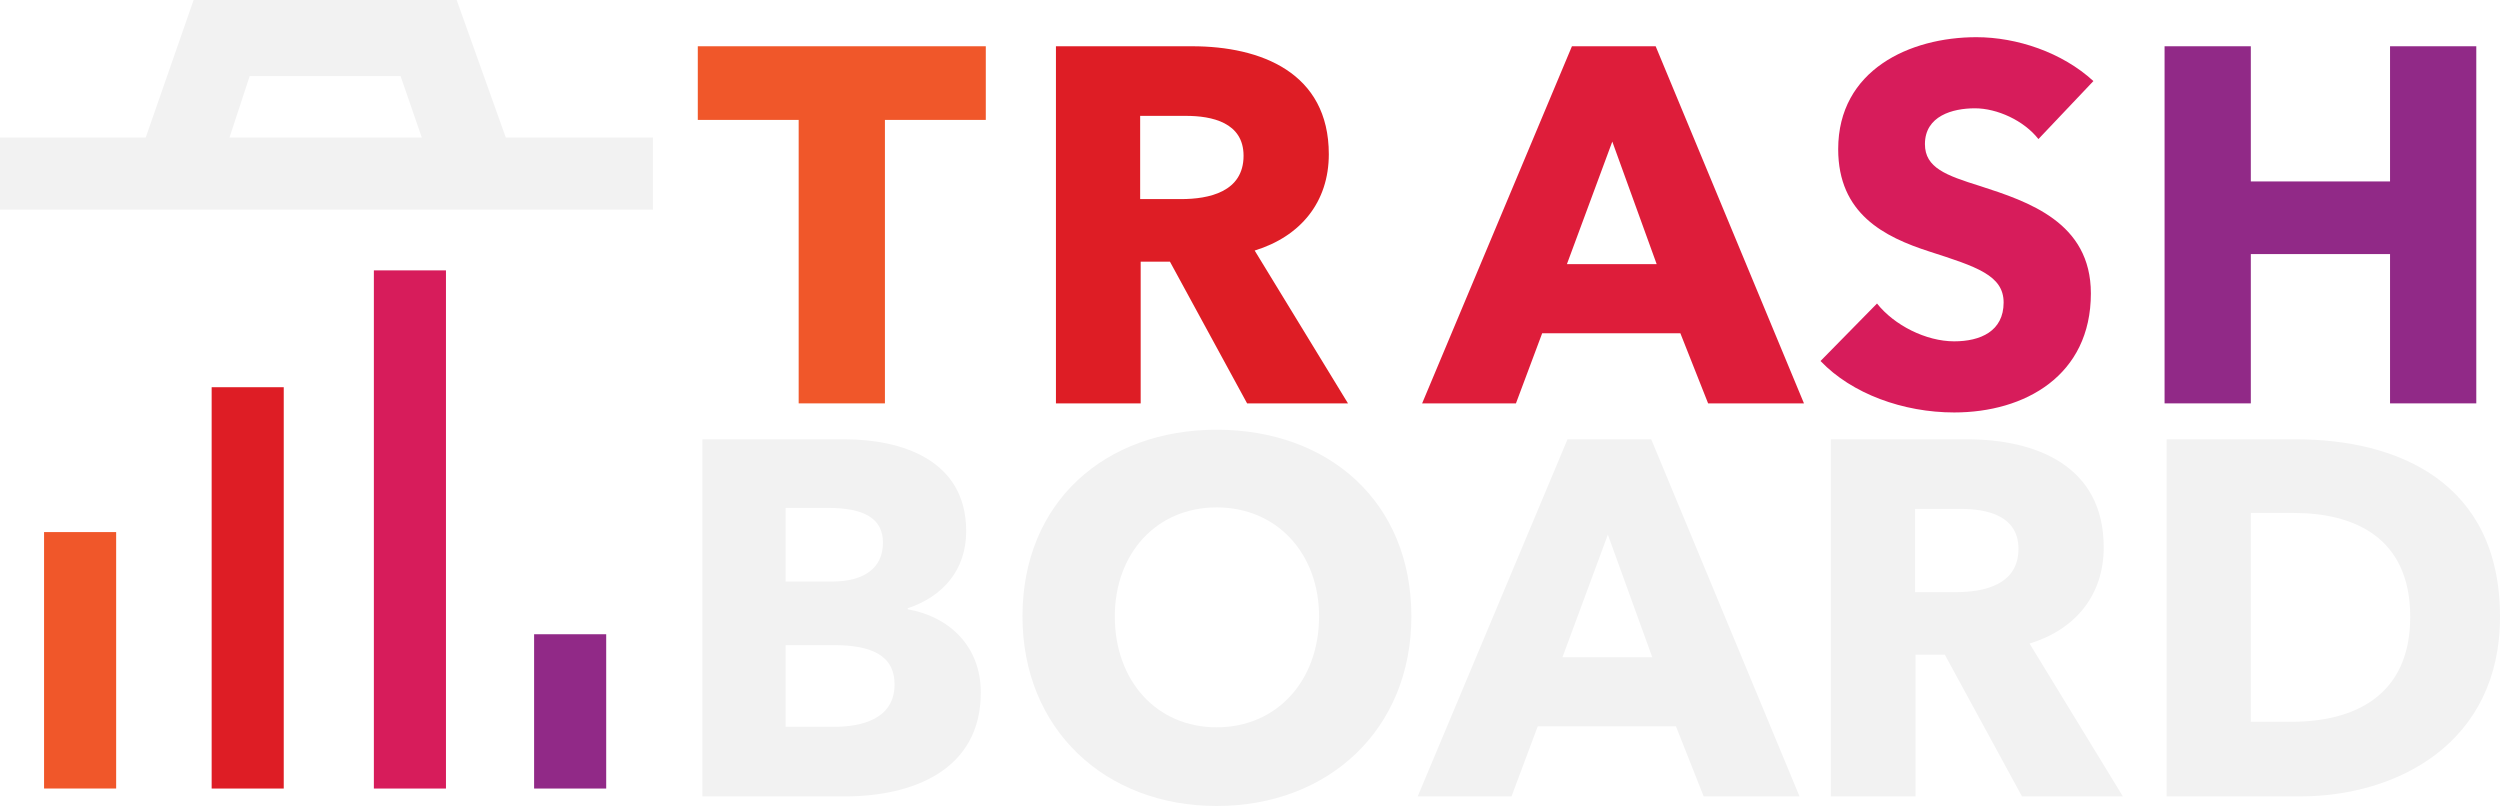
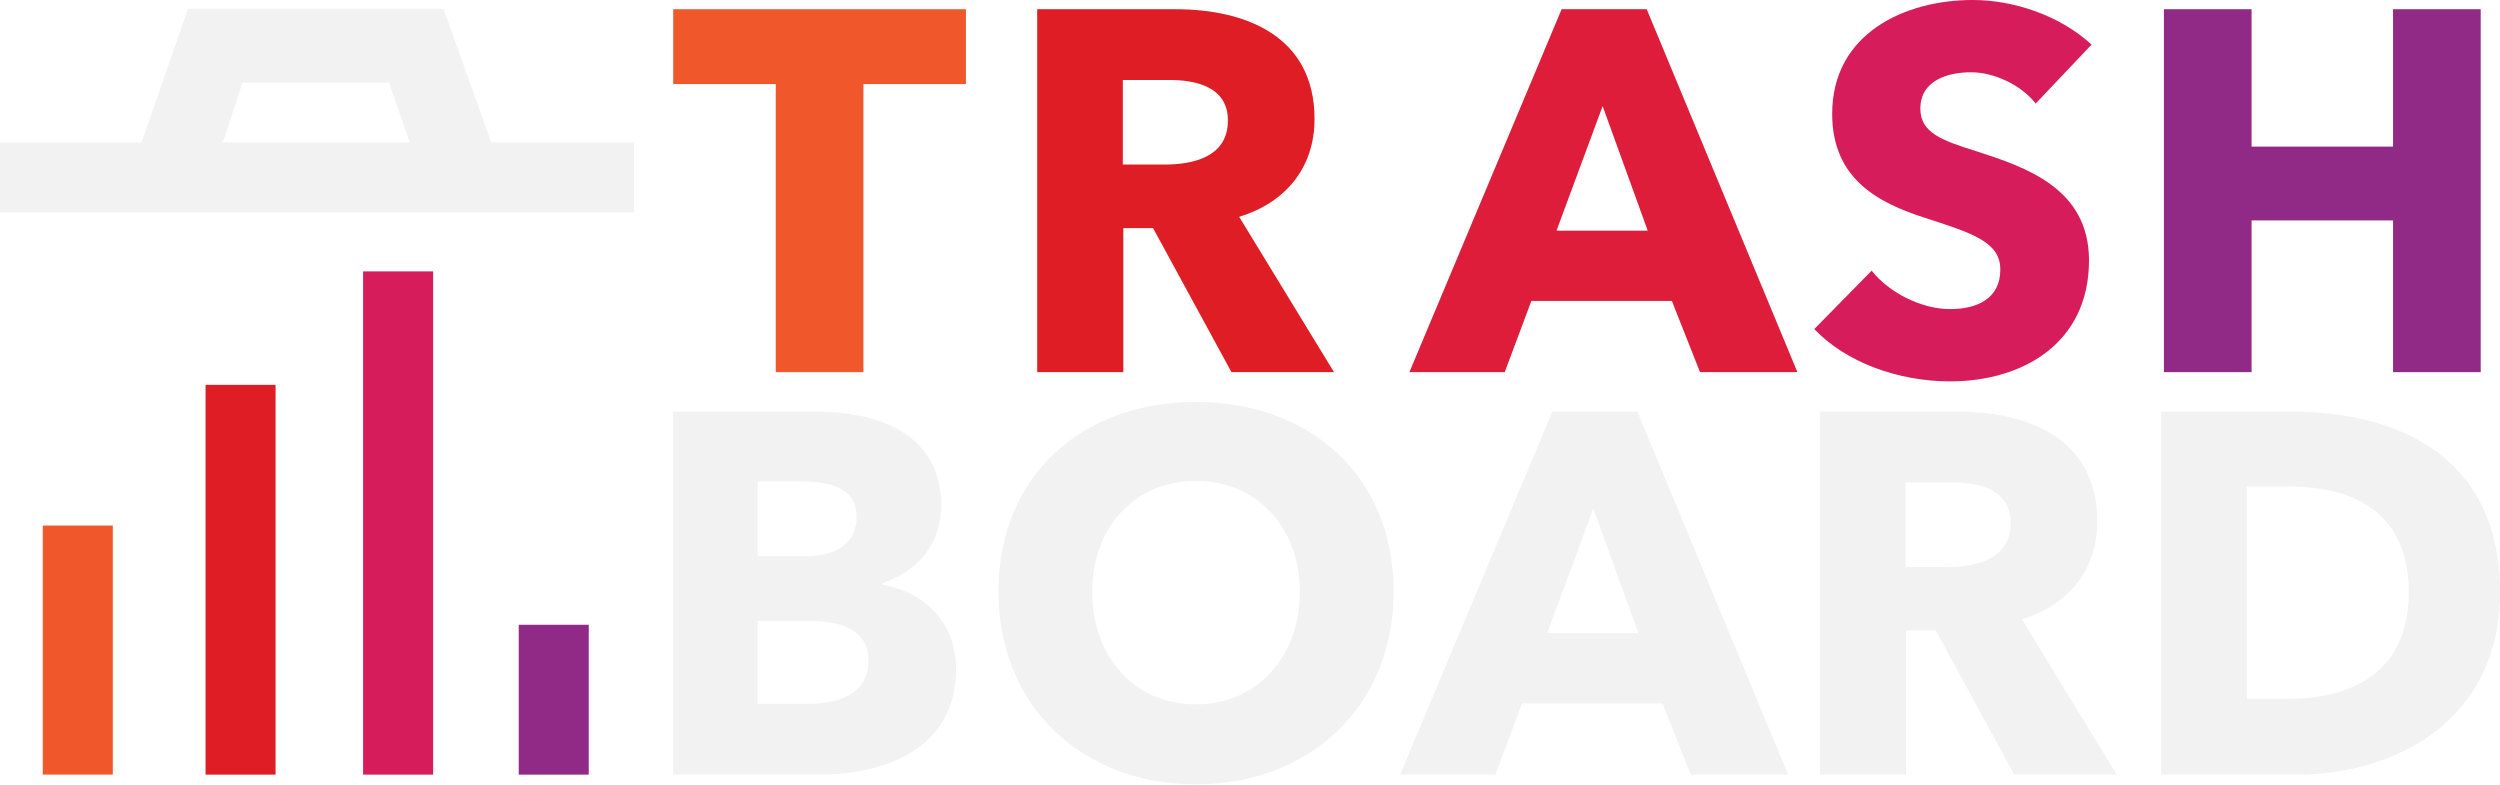
- <svg xmlns="http://www.w3.org/2000/svg" viewBox="0 0 88.462 28.52" version="1.1" id="svg8">
+ <svg xmlns="http://www.w3.org/2000/svg" viewBox="0 0 91.084 28.577" version="1.1" id="svg8">
  <defs id="defs2" />
-   <g id="layer1" transform="translate(-59.49079,-109.3375)">
+   <g id="layer1" transform="translate(-59.49079,-109.0175)">
    <path style="opacity:1;fill:#d71c5b;fill-opacity:1;stroke:none;stroke-width:0;stroke-miterlimit:4;stroke-dasharray:none;stroke-opacity:1" d="m 72.72,118.905 v 18.335 h 2.551 V 118.905 Z" id="path1003" />
    <path style="opacity:1;fill:#de1d25;fill-opacity:1;stroke:none;stroke-width:0;stroke-miterlimit:4;stroke-dasharray:none;stroke-opacity:1" d="m 66.98,123.039 v 14.201 h 2.551 v -14.201 z" id="path1001" />
    <path style="opacity:1;fill:#f0572a;fill-opacity:1;stroke:none;stroke-width:0;stroke-miterlimit:4;stroke-dasharray:none;stroke-opacity:1" d="m 61.05,128.165 v 9.074 h 2.551 v -9.074 z" id="path999" />
    <path style="opacity:1;fill:#912987;fill-opacity:1;stroke:none;stroke-width:0;stroke-miterlimit:4;stroke-dasharray:none;stroke-opacity:1" d="m 78.39,131.78 v 5.46 h 2.551 v -5.46 z" id="rect845-3" />
    <g aria-label="TRASHBOARD" transform="matrix(0.3713935,0,0,0.3713935,-100.6334,-50.47759)" style="font-style:normal;font-variant:normal;font-weight:normal;font-stretch:normal;font-size:40px;line-height:1.25;font-family:'Samyak Tamil';-inkscape-font-specification:'Samyak Tamil';letter-spacing:0.107px;word-spacing:0px;fill:#f2f2f2;fill-opacity:1;stroke:none" id="flowRoot972">
      <g id="g4675" style="fill:#f2f2f2">
        <rect y="114.204" x="59.491" height="2.551" width="23.104" id="rect845" style="opacity:1;fill:#f2f2f2;fill-opacity:1;stroke:#3b3b3d;stroke-width:0;stroke-miterlimit:4;stroke-dasharray:none;stroke-opacity:1" transform="matrix(2.692562,0,0,2.692562,270.9616,135.9141)" />
        <path id="path924" d="m 64.499,114.629 1.843,-5.292 h 9.308 l 2.126,5.953 -3.213,-0.661 -0.898,-2.599 h -5.339 l -1.087,3.307 z" style="fill:#f2f2f2;fill-opacity:1;stroke:#3b3b3d;stroke-width:0;stroke-linecap:butt;stroke-linejoin:miter;stroke-miterlimit:4;stroke-dasharray:none;stroke-opacity:1" transform="matrix(2.692562,0,0,2.692562,270.9616,135.9141)" />
-         <path id="path4599" style="font-style:normal;font-variant:normal;font-weight:bold;font-stretch:normal;font-family:'Avenir Next LT Pro';-inkscape-font-specification:'Avenir Next LT Pro Bold';letter-spacing:0.107px;fill:#f0572a;fill-opacity:1;stroke-width:1.201" d="m 525.067,441.736 v -7.016 H 497.627 v 7.016 h 9.611 v 27.008 h 8.218 v -27.008 z" />
-         <path id="path4601" style="font-style:normal;font-variant:normal;font-weight:bold;font-stretch:normal;font-family:'Avenir Next LT Pro';-inkscape-font-specification:'Avenir Next LT Pro Bold';letter-spacing:0.107px;fill:#de1d25;fill-opacity:1;stroke-width:1.201" d="m 559.574,468.744 -8.89,-14.561 c 4.373,-1.346 7.064,-4.613 7.064,-9.179 0,-7.785 -6.488,-10.284 -13.023,-10.284 h -12.975 v 34.024 h 8.073 v -13.504 h 2.787 l 7.353,13.504 z m -9.948,-23.596 c 0,3.46 -3.316,4.133 -5.959,4.133 h -3.893 v -7.929 h 4.373 c 2.451,0 5.478,0.625 5.478,3.796 z" />
-         <path id="path4603" style="font-style:normal;font-variant:normal;font-weight:bold;font-stretch:normal;font-family:'Avenir Next LT Pro';-inkscape-font-specification:'Avenir Next LT Pro Bold';letter-spacing:0.107px;fill:#de1d3a;fill-opacity:1;stroke-width:1.201" d="m 603.018,468.744 -14.129,-34.024 h -7.977 l -14.273,34.024 h 8.938 l 2.499,-6.68 h 13.167 l 2.643,6.68 z m -14.032,-13.264 h -8.554 l 4.325,-11.678 z" />
-         <path id="path4605" style="font-style:normal;font-variant:normal;font-weight:bold;font-stretch:normal;font-family:'Avenir Next LT Pro';-inkscape-font-specification:'Avenir Next LT Pro Bold';letter-spacing:0.107px;fill:#d71c5b;fill-opacity:1;stroke-width:1.201" d="m 630.595,438.036 c -2.979,-2.739 -7.305,-4.181 -11.149,-4.181 -6.343,0 -13.167,3.124 -13.167,10.669 0,6.151 4.373,8.362 8.698,9.755 4.469,1.442 7.064,2.259 7.064,4.854 0,2.739 -2.211,3.7 -4.71,3.7 -2.691,0 -5.719,-1.538 -7.353,-3.604 l -5.382,5.478 c 2.979,3.124 7.881,4.902 12.735,4.902 6.728,0 13.023,-3.508 13.023,-11.341 0,-6.776 -5.959,-8.746 -10.572,-10.236 -3.22,-1.009 -5.238,-1.73 -5.238,-3.989 0,-2.691 2.643,-3.412 4.758,-3.412 2.114,0 4.661,1.153 6.055,2.931 z" />
-         <path id="path4607" style="letter-spacing:0.142px;fill:#912987;fill-opacity:1;stroke-width:1.201" d="m 667.075,468.744 v -34.024 h -8.218 v 12.879 h -13.264 v -12.879 h -8.218 v 34.024 h 8.218 v -14.225 h 13.264 v 14.225 z" />
-         <path id="path4609" style="letter-spacing:0.142px;fill:#f2f2f2;fill-opacity:1;stroke-width:1.201" d="m 524.592,496.292 c 0,-4.469 -3.076,-7.257 -6.968,-7.929 v -0.096 c 3.316,-1.105 5.575,-3.604 5.575,-7.353 0,-6.872 -6.295,-8.746 -11.582,-8.746 h -13.552 v 34.024 h 13.552 c 6.488,0 12.975,-2.499 12.975,-9.9 z m -9.323,-14.273 c 0,2.403 -1.778,3.7 -4.854,3.7 h -4.421 v -7.016 h 4.037 c 3.46,0 5.238,1.009 5.238,3.316 z m 1.105,13.504 c 0,3.316 -3.172,4.037 -5.767,4.037 h -4.613 v -7.785 h 4.565 c 3.508,0 5.815,0.913 5.815,3.748 z" />
-         <path id="path4611" style="letter-spacing:0.142px;fill:#f2f2f2;fill-opacity:1;stroke-width:1.201" d="m 565.614,489.035 c 0,-10.909 -7.881,-17.781 -18.55,-17.781 -10.62,0 -18.502,6.872 -18.502,17.781 0,10.765 7.881,18.069 18.502,18.069 10.669,0 18.55,-7.305 18.55,-18.069 z m -8.794,0 c 0,6.151 -4.037,10.572 -9.755,10.572 -5.719,0 -9.707,-4.421 -9.707,-10.572 0,-5.959 3.941,-10.38 9.707,-10.38 5.767,0 9.755,4.421 9.755,10.38 z" />
-         <path id="path4613" style="letter-spacing:0.142px;fill:#f2f2f2;fill-opacity:1;stroke-width:1.201" d="m 602.596,506.191 -14.129,-34.024 h -7.977 l -14.273,34.024 h 8.938 l 2.499,-6.68 h 13.167 l 2.643,6.68 z m -14.032,-13.264 h -8.554 l 4.325,-11.678 z" />
-         <path id="path4615" style="letter-spacing:0.142px;fill:#f2f2f2;fill-opacity:1;stroke-width:1.201" d="m 633.404,506.191 -8.89,-14.561 c 4.373,-1.346 7.064,-4.613 7.064,-9.179 0,-7.785 -6.488,-10.284 -13.023,-10.284 H 605.579 v 34.024 h 8.073 v -13.504 h 2.787 l 7.353,13.504 z m -9.948,-23.596 c 0,3.46 -3.316,4.133 -5.959,4.133 h -3.893 v -7.929 h 4.373 c 2.451,0 5.478,0.625 5.478,3.796 z" />
-         <path id="path4617" style="letter-spacing:0.142px;fill:#f2f2f2;fill-opacity:1;stroke-width:1.201" d="m 669.334,489.083 c 0,-12.879 -9.803,-16.916 -19.463,-16.916 h -12.302 v 34.024 h 12.687 c 9.371,0 19.078,-5.142 19.078,-17.108 z m -8.554,0 c 0,7.593 -5.43,9.996 -11.293,9.996 h -3.893 v -19.895 h 4.085 c 5.671,0 11.101,2.259 11.101,9.9 z" />
+         <path id="path4599" style="font-style:normal;font-variant:normal;font-weight:bold;font-stretch:normal;font-family:'Avenir Next LT Pro';-inkscape-font-specification:'Avenir Next LT Pro Bold';letter-spacing:0.107px;fill:#f0572a;fill-opacity:1;stroke-width:1.257" d="m 525.902,437.697 v -7.342 h -28.714 v 7.342 h 10.057 v 28.261 h 8.599 v -28.261 z" />
+         <path id="path4601" style="font-style:normal;font-variant:normal;font-weight:bold;font-stretch:normal;font-family:'Avenir Next LT Pro';-inkscape-font-specification:'Avenir Next LT Pro Bold';letter-spacing:0.107px;fill:#de1d25;fill-opacity:1;stroke-width:1.257" d="m 562.01,465.959 -9.303,-15.237 c 4.576,-1.408 7.392,-4.828 7.392,-9.605 0,-8.146 -6.789,-10.761 -13.628,-10.761 h -13.577 v 35.603 h 8.448 v -14.131 h 2.917 l 7.694,14.131 z m -10.409,-24.691 c 0,3.621 -3.47,4.325 -6.236,4.325 h -4.073 v -8.297 h 4.576 c 2.565,0 5.733,0.654 5.733,3.973 z" />
+         <path id="path4603" style="font-style:normal;font-variant:normal;font-weight:bold;font-stretch:normal;font-family:'Avenir Next LT Pro';-inkscape-font-specification:'Avenir Next LT Pro Bold';letter-spacing:0.107px;fill:#de1d3a;fill-opacity:1;stroke-width:1.257" d="m 607.471,465.959 -14.784,-35.603 h -8.348 l -14.935,35.603 h 9.353 l 2.615,-6.99 h 13.779 l 2.766,6.99 z m -14.684,-13.879 h -8.951 l 4.526,-12.22 z" />
+         <path id="path4605" style="font-style:normal;font-variant:normal;font-weight:bold;font-stretch:normal;font-family:'Avenir Next LT Pro';-inkscape-font-specification:'Avenir Next LT Pro Bold';letter-spacing:0.107px;fill:#d71c5b;fill-opacity:1;stroke-width:1.257" d="m 636.327,433.825 c -3.118,-2.866 -7.644,-4.375 -11.667,-4.375 -6.638,0 -13.779,3.269 -13.779,11.164 0,6.437 4.576,8.75 9.102,10.208 4.677,1.509 7.392,2.363 7.392,5.079 0,2.866 -2.313,3.872 -4.928,3.872 -2.816,0 -5.984,-1.609 -7.694,-3.772 l -5.632,5.733 c 3.118,3.269 8.247,5.129 13.326,5.129 7.04,0 13.628,-3.671 13.628,-11.868 0,-7.09 -6.236,-9.152 -11.063,-10.711 -3.369,-1.056 -5.481,-1.81 -5.481,-4.174 0,-2.816 2.766,-3.57 4.978,-3.57 2.213,0 4.878,1.207 6.336,3.067 z" />
+         <path id="path4607" style="letter-spacing:0.142px;fill:#912987;fill-opacity:1;stroke-width:1.257" d="m 674.501,465.959 v -35.603 h -8.599 v 13.477 H 652.023 V 430.356 h -8.599 v 35.603 h 8.599 v -14.885 h 13.879 v 14.885 z" />
+         <path id="path4609" style="letter-spacing:0.142px;fill:#f2f2f2;fill-opacity:1;stroke-width:1.257" d="m 524.934,495.082 c 0,-4.677 -3.218,-7.593 -7.292,-8.297 v -0.101 c 3.47,-1.157 5.833,-3.772 5.833,-7.694 0,-7.191 -6.588,-9.152 -12.119,-9.152 h -14.181 v 35.603 h 14.181 c 6.789,0 13.577,-2.615 13.577,-10.359 z m -9.756,-14.935 c 0,2.514 -1.861,3.872 -5.079,3.872 h -4.626 v -7.342 h 4.224 c 3.621,0 5.481,1.056 5.481,3.47 z m 1.157,14.131 c 0,3.47 -3.319,4.224 -6.034,4.224 h -4.828 v -8.146 h 4.777 c 3.671,0 6.085,0.955 6.085,3.922 z" />
+         <path id="path4611" style="letter-spacing:0.142px;fill:#f2f2f2;fill-opacity:1;stroke-width:1.257" d="m 567.86,487.488 c 0,-11.415 -8.247,-18.606 -19.411,-18.606 -11.113,0 -19.36,7.191 -19.36,18.606 0,11.264 8.247,18.908 19.36,18.908 11.164,0 19.411,-7.644 19.411,-18.908 z m -9.203,0 c 0,6.437 -4.224,11.063 -10.208,11.063 -5.984,0 -10.158,-4.626 -10.158,-11.063 0,-6.236 4.124,-10.862 10.158,-10.862 6.034,0 10.208,4.626 10.208,10.862 z" />
+         <path id="path4613" style="letter-spacing:0.142px;fill:#f2f2f2;fill-opacity:1;stroke-width:1.257" d="m 606.558,505.441 -14.784,-35.603 h -8.348 l -14.935,35.603 h 9.353 l 2.615,-6.99 h 13.779 l 2.766,6.99 z m -14.684,-13.879 h -8.951 l 4.526,-12.22 z" />
+         <path id="path4615" style="letter-spacing:0.142px;fill:#f2f2f2;fill-opacity:1;stroke-width:1.257" d="m 638.796,505.441 -9.303,-15.237 c 4.576,-1.408 7.392,-4.828 7.392,-9.605 0,-8.146 -6.789,-10.761 -13.628,-10.761 H 609.68 v 35.603 h 8.448 v -14.131 h 2.917 l 7.694,14.131 z m -10.409,-24.691 c 0,3.621 -3.47,4.325 -6.236,4.325 h -4.073 v -8.297 h 4.576 c 2.565,0 5.733,0.654 5.733,3.973 z" />
+         <path id="path4617" style="letter-spacing:0.142px;fill:#f2f2f2;fill-opacity:1;stroke-width:1.257" d="m 676.394,487.539 c 0,-13.477 -10.259,-17.701 -20.366,-17.701 h -12.873 v 35.603 h 13.276 c 9.806,0 19.964,-5.381 19.964,-17.902 z m -8.951,0 c 0,7.945 -5.682,10.46 -11.817,10.46 h -4.073 v -20.819 h 4.274 c 5.934,0 11.616,2.363 11.616,10.359 z" />
      </g>
    </g>
  </g>
</svg>
